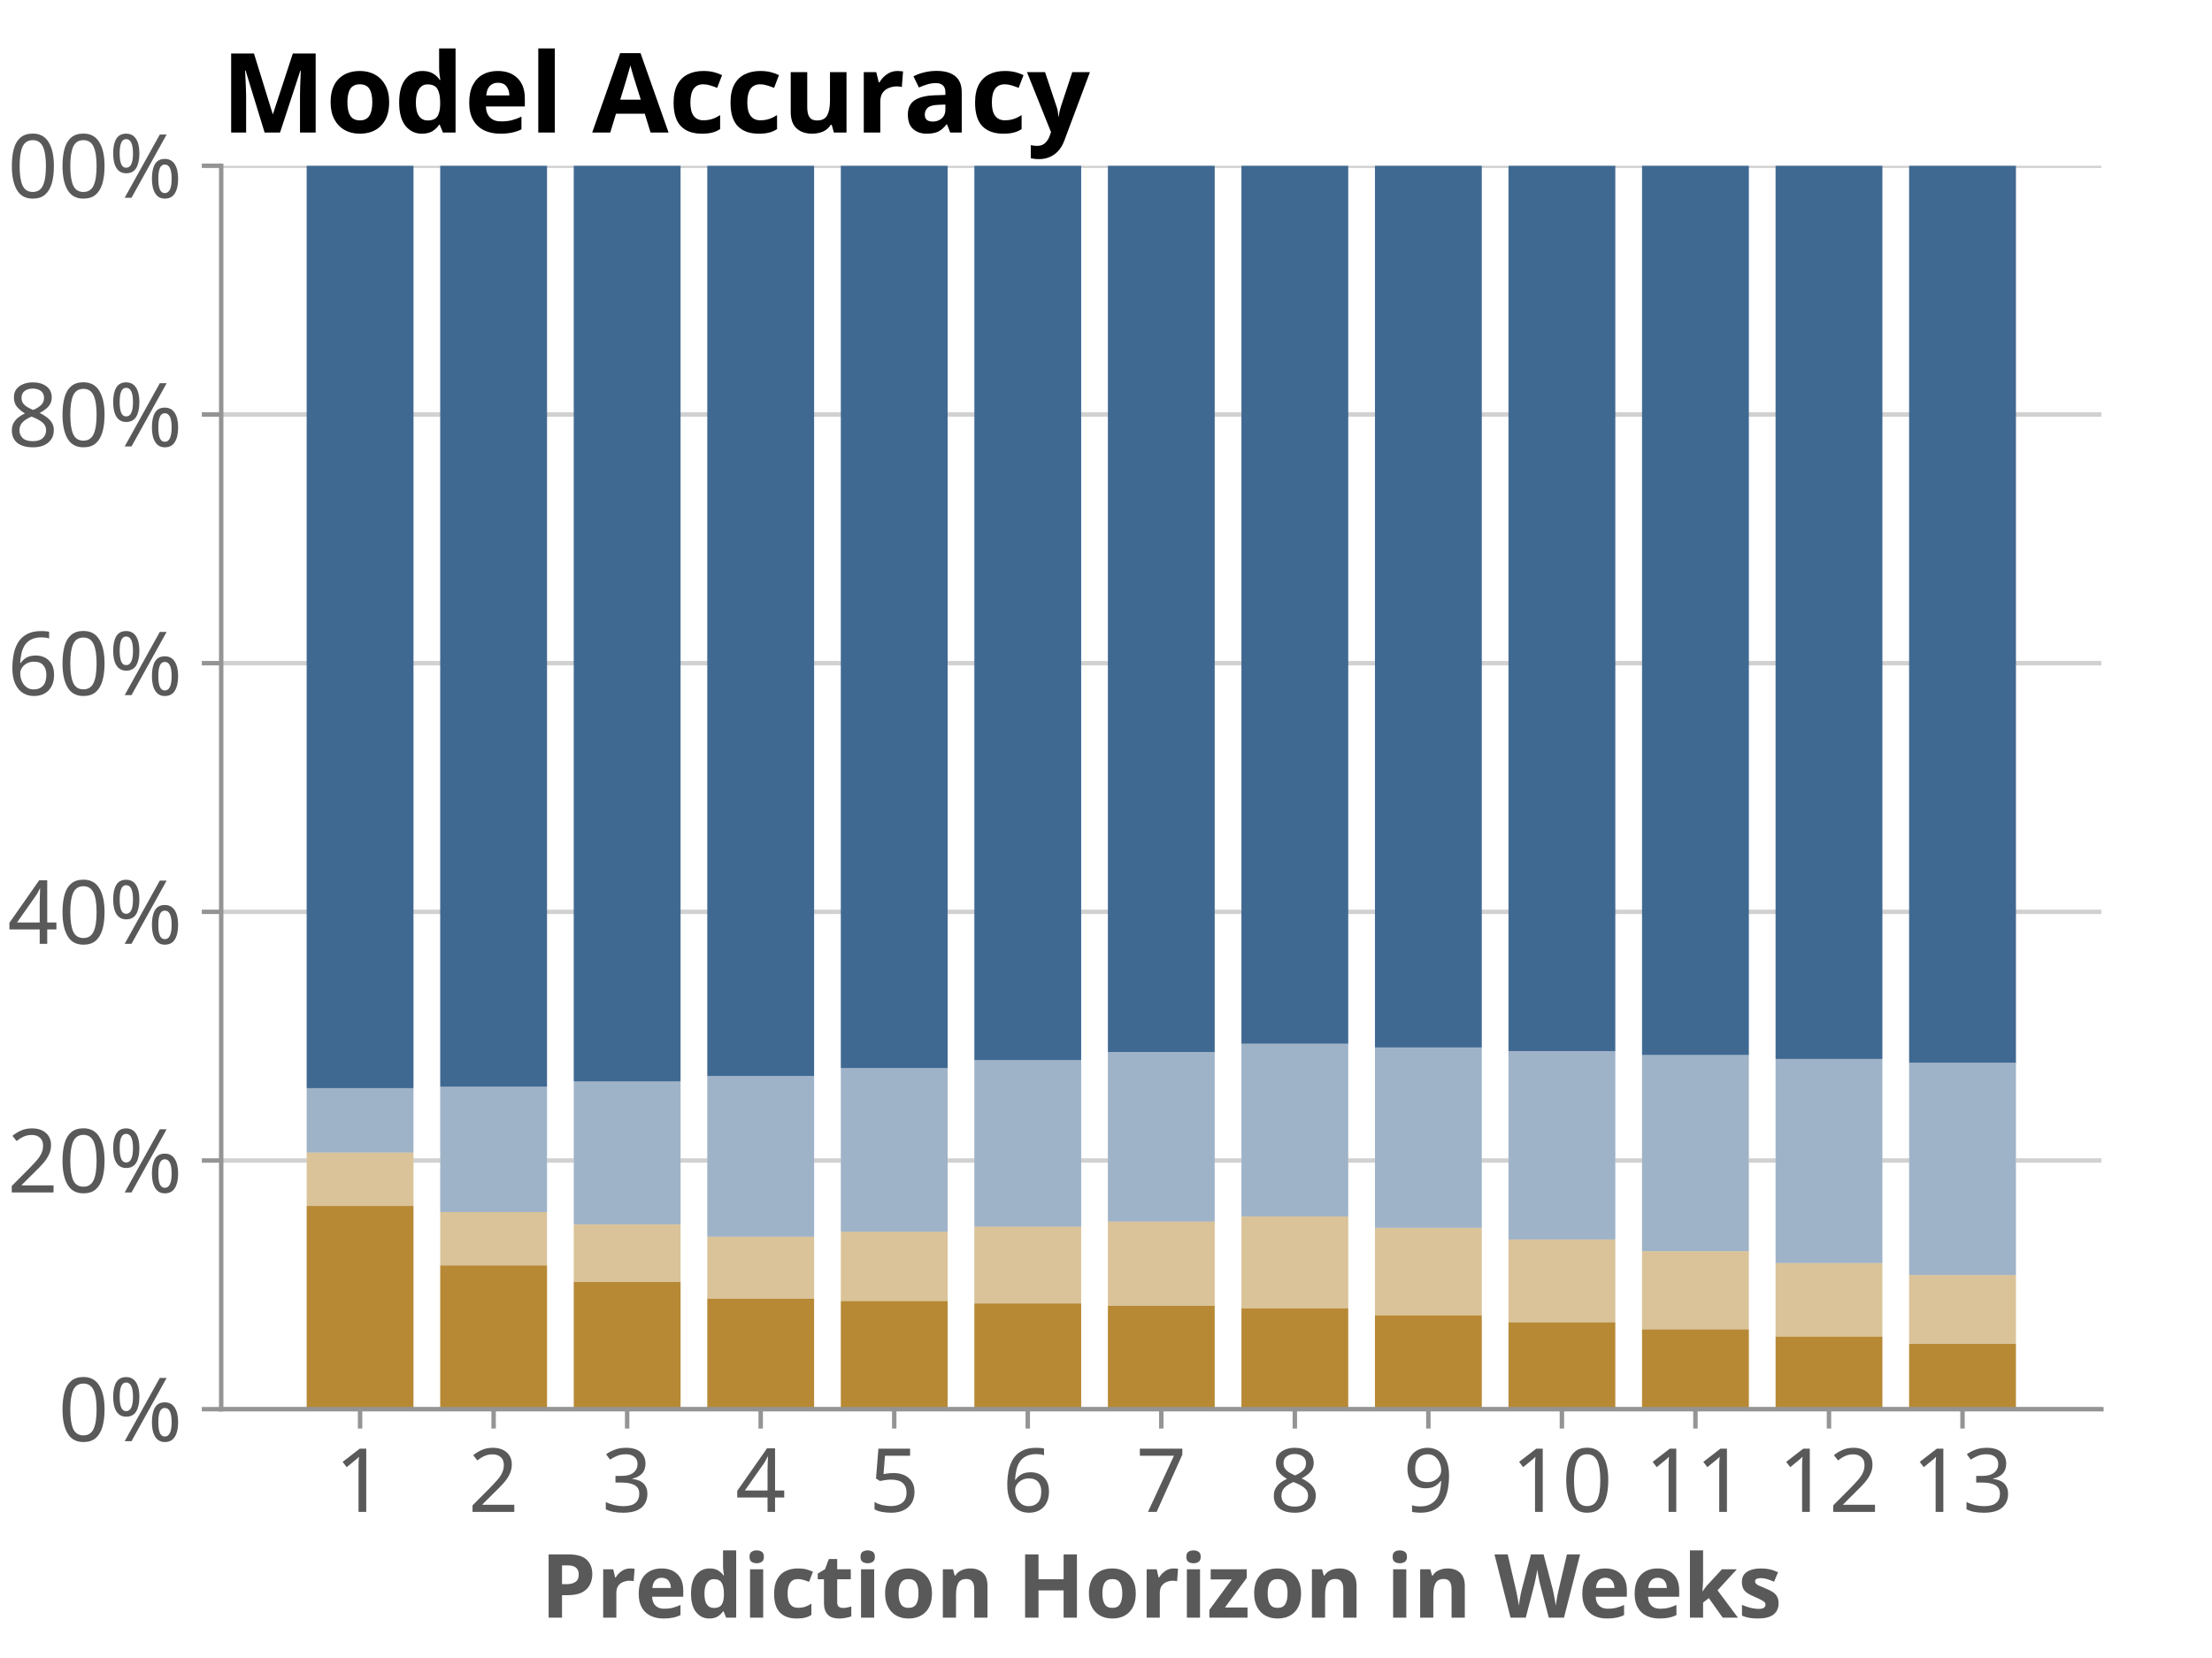
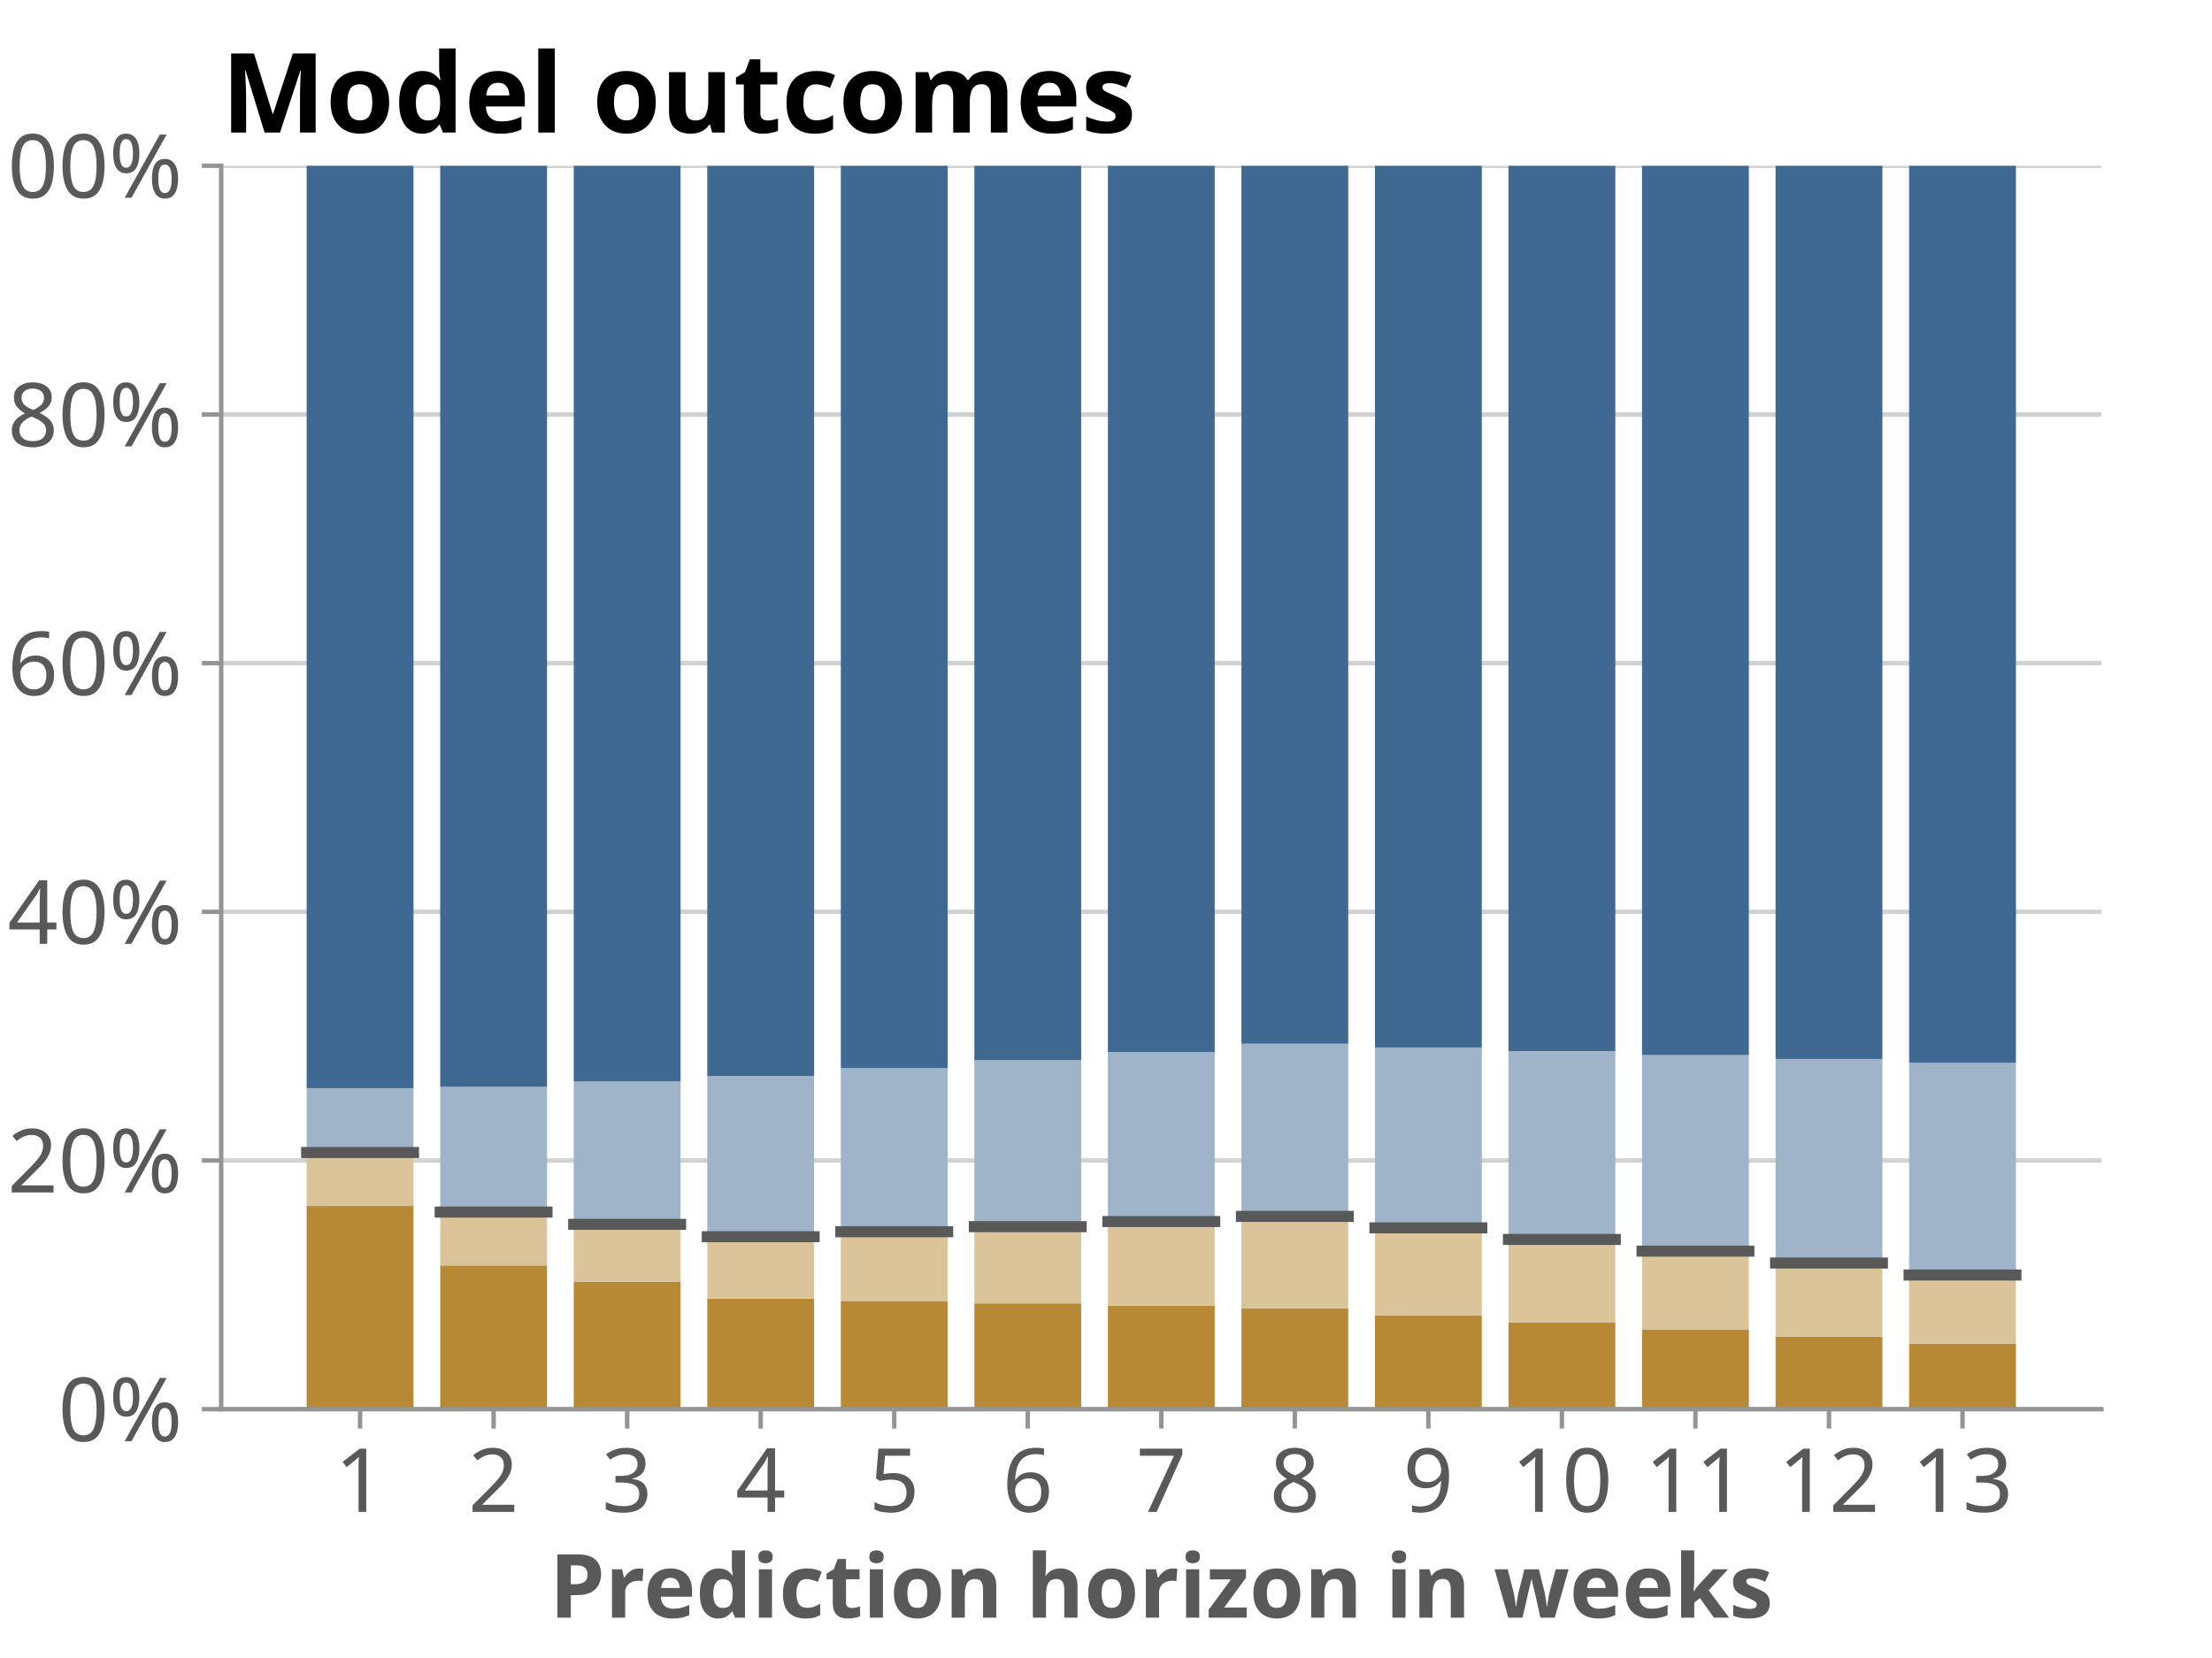
<svg xmlns="http://www.w3.org/2000/svg" xmlns:xlink="http://www.w3.org/1999/xlink" width="399.6px" height="299.52px" viewBox="0 0 399.6 299.52" version="1.1">
  <defs>
    <style type="text/css">*{stroke-linejoin: round; stroke-linecap: butt}</style>
  </defs>
  <g id="figure-forecast_truefalse_summary">
    <g id="patch_1">
      <path d="M 0 299.52  L 399.6 299.52  L 399.6 0  L 0 0  z " style="fill: #ffffff" />
    </g>
    <g id="axis-forecast_truefalse_summary">
      <g id="patch_2">
        <path d="M 39.96 254.592  L 379.62 254.592  L 379.62 29.952  L 39.96 29.952  z " style="fill: #ffffff" />
      </g>
      <g id="matplotlib.axis_1">
        <g id="xtick_1">
          <g id="line2d_1">
            <defs>
-               <path id="m7008d572c0" d="M 0 0  L 0 3.5  " style="stroke: #949494; stroke-width: 0.8" />
+               <path id="mb939b47fdb" d="M 0 0  L 0 3.5  " style="stroke: #949494; stroke-width: 0.8" />
            </defs>
            <g>
-               <use xlink:href="#m7008d572c0" x="65.049" y="254.592" style="fill: #949494; stroke: #949494; stroke-width: 0.8" />
+               <use xlink:href="#mb939b47fdb" x="65.049" y="254.592" style="fill: #949494; stroke: #949494; stroke-width: 0.8" />
            </g>
          </g>
          <g id="text_1">
            <text style="font-weight: 300; font-size: 16px; font-family: 'Source Sans 3', sans-serif; text-anchor: middle; fill: #595959" x="65.049" y="273.144" transform="rotate(-0 65.04852 273.1445)">1</text>
          </g>
        </g>
        <g id="xtick_2">
          <g id="line2d_2">
            <g>
-               <use xlink:href="#m7008d572c0" x="89.172" y="254.592" style="fill: #949494; stroke: #949494; stroke-width: 0.8" />
+               <use xlink:href="#mb939b47fdb" x="89.172" y="254.592" style="fill: #949494; stroke: #949494; stroke-width: 0.8" />
            </g>
          </g>
          <g id="text_2">
            <text style="font-weight: 300; font-size: 16px; font-family: 'Source Sans 3', sans-serif; text-anchor: middle; fill: #595959" x="89.172" y="273.144" transform="rotate(-0 89.1721 273.1445)">2</text>
          </g>
        </g>
        <g id="xtick_3">
          <g id="line2d_3">
            <g>
-               <use xlink:href="#m7008d572c0" x="113.296" y="254.592" style="fill: #949494; stroke: #949494; stroke-width: 0.8" />
+               <use xlink:href="#mb939b47fdb" x="113.296" y="254.592" style="fill: #949494; stroke: #949494; stroke-width: 0.8" />
            </g>
          </g>
          <g id="text_3">
            <text style="font-weight: 300; font-size: 16px; font-family: 'Source Sans 3', sans-serif; text-anchor: middle; fill: #595959" x="113.296" y="273.144" transform="rotate(-0 113.2957 273.1445)">3</text>
          </g>
        </g>
        <g id="xtick_4">
          <g id="line2d_4">
            <g>
-               <use xlink:href="#m7008d572c0" x="137.419" y="254.592" style="fill: #949494; stroke: #949494; stroke-width: 0.8" />
+               <use xlink:href="#mb939b47fdb" x="137.419" y="254.592" style="fill: #949494; stroke: #949494; stroke-width: 0.8" />
            </g>
          </g>
          <g id="text_4">
            <text style="font-weight: 300; font-size: 16px; font-family: 'Source Sans 3', sans-serif; text-anchor: middle; fill: #595959" x="137.419" y="273.144" transform="rotate(-0 137.4193 273.1445)">4</text>
          </g>
        </g>
        <g id="xtick_5">
          <g id="line2d_5">
            <g>
-               <use xlink:href="#m7008d572c0" x="161.543" y="254.592" style="fill: #949494; stroke: #949494; stroke-width: 0.8" />
+               <use xlink:href="#mb939b47fdb" x="161.543" y="254.592" style="fill: #949494; stroke: #949494; stroke-width: 0.8" />
            </g>
          </g>
          <g id="text_5">
            <text style="font-weight: 300; font-size: 16px; font-family: 'Source Sans 3', sans-serif; text-anchor: middle; fill: #595959" x="161.543" y="273.144" transform="rotate(-0 161.5428 273.1445)">5</text>
          </g>
        </g>
        <g id="xtick_6">
          <g id="line2d_6">
            <g>
-               <use xlink:href="#m7008d572c0" x="185.666" y="254.592" style="fill: #949494; stroke: #949494; stroke-width: 0.8" />
+               <use xlink:href="#mb939b47fdb" x="185.666" y="254.592" style="fill: #949494; stroke: #949494; stroke-width: 0.8" />
            </g>
          </g>
          <g id="text_6">
            <text style="font-weight: 300; font-size: 16px; font-family: 'Source Sans 3', sans-serif; text-anchor: middle; fill: #595959" x="185.666" y="273.144" transform="rotate(-0 185.6664 273.1445)">6</text>
          </g>
        </g>
        <g id="xtick_7">
          <g id="line2d_7">
            <g>
-               <use xlink:href="#m7008d572c0" x="209.79" y="254.592" style="fill: #949494; stroke: #949494; stroke-width: 0.8" />
+               <use xlink:href="#mb939b47fdb" x="209.79" y="254.592" style="fill: #949494; stroke: #949494; stroke-width: 0.8" />
            </g>
          </g>
          <g id="text_7">
            <text style="font-weight: 300; font-size: 16px; font-family: 'Source Sans 3', sans-serif; text-anchor: middle; fill: #595959" x="209.79" y="273.144" transform="rotate(-0 209.79 273.1445)">7</text>
          </g>
        </g>
        <g id="xtick_8">
          <g id="line2d_8">
            <g>
-               <use xlink:href="#m7008d572c0" x="233.914" y="254.592" style="fill: #949494; stroke: #949494; stroke-width: 0.8" />
+               <use xlink:href="#mb939b47fdb" x="233.914" y="254.592" style="fill: #949494; stroke: #949494; stroke-width: 0.8" />
            </g>
          </g>
          <g id="text_8">
            <text style="font-weight: 300; font-size: 16px; font-family: 'Source Sans 3', sans-serif; text-anchor: middle; fill: #595959" x="233.914" y="273.144" transform="rotate(-0 233.9136 273.1445)">8</text>
          </g>
        </g>
        <g id="xtick_9">
          <g id="line2d_9">
            <g>
-               <use xlink:href="#m7008d572c0" x="258.037" y="254.592" style="fill: #949494; stroke: #949494; stroke-width: 0.8" />
+               <use xlink:href="#mb939b47fdb" x="258.037" y="254.592" style="fill: #949494; stroke: #949494; stroke-width: 0.8" />
            </g>
          </g>
          <g id="text_9">
            <text style="font-weight: 300; font-size: 16px; font-family: 'Source Sans 3', sans-serif; text-anchor: middle; fill: #595959" x="258.037" y="273.144" transform="rotate(-0 258.0372 273.1445)">9</text>
          </g>
        </g>
        <g id="xtick_10">
          <g id="line2d_10">
            <g>
-               <use xlink:href="#m7008d572c0" x="282.161" y="254.592" style="fill: #949494; stroke: #949494; stroke-width: 0.8" />
+               <use xlink:href="#mb939b47fdb" x="282.161" y="254.592" style="fill: #949494; stroke: #949494; stroke-width: 0.8" />
            </g>
          </g>
          <g id="text_10">
            <text style="font-weight: 300; font-size: 16px; font-family: 'Source Sans 3', sans-serif; text-anchor: middle; fill: #595959" x="282.161" y="273.144" transform="rotate(-0 282.1607 273.1445)">10</text>
          </g>
        </g>
        <g id="xtick_11">
          <g id="line2d_11">
            <g>
-               <use xlink:href="#m7008d572c0" x="306.284" y="254.592" style="fill: #949494; stroke: #949494; stroke-width: 0.8" />
+               <use xlink:href="#mb939b47fdb" x="306.284" y="254.592" style="fill: #949494; stroke: #949494; stroke-width: 0.8" />
            </g>
          </g>
          <g id="text_11">
            <text style="font-weight: 300; font-size: 16px; font-family: 'Source Sans 3', sans-serif; text-anchor: middle; fill: #595959" x="306.284" y="273.144" transform="rotate(-0 306.2843 273.1445)">11</text>
          </g>
        </g>
        <g id="xtick_12">
          <g id="line2d_12">
            <g>
-               <use xlink:href="#m7008d572c0" x="330.408" y="254.592" style="fill: #949494; stroke: #949494; stroke-width: 0.8" />
+               <use xlink:href="#mb939b47fdb" x="330.408" y="254.592" style="fill: #949494; stroke: #949494; stroke-width: 0.8" />
            </g>
          </g>
          <g id="text_12">
            <text style="font-weight: 300; font-size: 16px; font-family: 'Source Sans 3', sans-serif; text-anchor: middle; fill: #595959" x="330.408" y="273.144" transform="rotate(-0 330.4079 273.1445)">12</text>
          </g>
        </g>
        <g id="xtick_13">
          <g id="line2d_13">
            <g>
-               <use xlink:href="#m7008d572c0" x="354.531" y="254.592" style="fill: #949494; stroke: #949494; stroke-width: 0.8" />
+               <use xlink:href="#mb939b47fdb" x="354.531" y="254.592" style="fill: #949494; stroke: #949494; stroke-width: 0.8" />
            </g>
          </g>
          <g id="text_13">
            <text style="font-weight: 300; font-size: 16px; font-family: 'Source Sans 3', sans-serif; text-anchor: middle; fill: #595959" x="354.531" y="273.144" transform="rotate(-0 354.5315 273.1445)">13</text>
          </g>
        </g>
        <g id="text_14">
-           <text style="font-weight: 600; font-size: 16px; font-family: 'Source Sans 3', sans-serif; text-anchor: middle; fill: #595959" x="209.79" y="292.25" transform="rotate(-0 209.79 292.2495)">Prediction Horizon in Weeks</text>
+           <text style="font-weight: 600; font-size: 16px; font-family: 'Source Sans 3', sans-serif; text-anchor: middle; fill: #595959" x="209.79" y="292.25" transform="rotate(-0 209.79 292.2495)">Prediction horizon in weeks</text>
        </g>
      </g>
      <g id="matplotlib.axis_2">
        <g id="ytick_1">
          <g id="line2d_14">
-             <path d="M 39.96 254.592  L 379.62 254.592  " clip-path="url(#p5e98ad3cce)" style="fill: none; stroke: #d1d1d1; stroke-width: 0.8; stroke-linecap: square" />
+             <path d="M 39.96 254.592  L 379.62 254.592  " clip-path="url(#pd28df5f4cb)" style="fill: none; stroke: #d1d1d1; stroke-width: 0.8; stroke-linecap: square" />
          </g>
          <g id="line2d_15">
            <defs>
-               <path id="m6748bf1bf5" d="M 0 0  L -3.5 0  " style="stroke: #949494; stroke-width: 0.8" />
+               <path id="mc485bc2634" d="M 0 0  L -3.5 0  " style="stroke: #949494; stroke-width: 0.8" />
            </defs>
            <g>
-               <use xlink:href="#m6748bf1bf5" x="39.96" y="254.592" style="fill: #949494; stroke: #949494; stroke-width: 0.8" />
+               <use xlink:href="#mc485bc2634" x="39.96" y="254.592" style="fill: #949494; stroke: #949494; stroke-width: 0.8" />
            </g>
          </g>
          <g id="text_15">
            <text style="font-weight: 300; font-size: 16px; font-family: 'Source Sans 3', sans-serif; text-anchor: end; fill: #595959" x="32.96" y="260.368" transform="rotate(-0 32.96 260.3682)">0%</text>
          </g>
        </g>
        <g id="ytick_2">
          <g id="line2d_16">
-             <path d="M 39.96 209.664  L 379.62 209.664  " clip-path="url(#p5e98ad3cce)" style="fill: none; stroke: #d1d1d1; stroke-width: 0.8; stroke-linecap: square" />
+             <path d="M 39.96 209.664  L 379.62 209.664  " clip-path="url(#pd28df5f4cb)" style="fill: none; stroke: #d1d1d1; stroke-width: 0.8; stroke-linecap: square" />
          </g>
          <g id="line2d_17">
            <g>
-               <use xlink:href="#m6748bf1bf5" x="39.96" y="209.664" style="fill: #949494; stroke: #949494; stroke-width: 0.8" />
+               <use xlink:href="#mc485bc2634" x="39.96" y="209.664" style="fill: #949494; stroke: #949494; stroke-width: 0.8" />
            </g>
          </g>
          <g id="text_16">
            <text style="font-weight: 300; font-size: 16px; font-family: 'Source Sans 3', sans-serif; text-anchor: end; fill: #595959" x="32.96" y="215.44" transform="rotate(-0 32.96 215.4402)">20%</text>
          </g>
        </g>
        <g id="ytick_3">
          <g id="line2d_18">
-             <path d="M 39.96 164.736  L 379.62 164.736  " clip-path="url(#p5e98ad3cce)" style="fill: none; stroke: #d1d1d1; stroke-width: 0.8; stroke-linecap: square" />
+             <path d="M 39.96 164.736  L 379.62 164.736  " clip-path="url(#pd28df5f4cb)" style="fill: none; stroke: #d1d1d1; stroke-width: 0.8; stroke-linecap: square" />
          </g>
          <g id="line2d_19">
            <g>
-               <use xlink:href="#m6748bf1bf5" x="39.96" y="164.736" style="fill: #949494; stroke: #949494; stroke-width: 0.8" />
+               <use xlink:href="#mc485bc2634" x="39.96" y="164.736" style="fill: #949494; stroke: #949494; stroke-width: 0.8" />
            </g>
          </g>
          <g id="text_17">
            <text style="font-weight: 300; font-size: 16px; font-family: 'Source Sans 3', sans-serif; text-anchor: end; fill: #595959" x="32.96" y="170.512" transform="rotate(-0 32.96 170.5122)">40%</text>
          </g>
        </g>
        <g id="ytick_4">
          <g id="line2d_20">
-             <path d="M 39.96 119.808  L 379.62 119.808  " clip-path="url(#p5e98ad3cce)" style="fill: none; stroke: #d1d1d1; stroke-width: 0.8; stroke-linecap: square" />
+             <path d="M 39.96 119.808  L 379.62 119.808  " clip-path="url(#pd28df5f4cb)" style="fill: none; stroke: #d1d1d1; stroke-width: 0.8; stroke-linecap: square" />
          </g>
          <g id="line2d_21">
            <g>
-               <use xlink:href="#m6748bf1bf5" x="39.96" y="119.808" style="fill: #949494; stroke: #949494; stroke-width: 0.8" />
+               <use xlink:href="#mc485bc2634" x="39.96" y="119.808" style="fill: #949494; stroke: #949494; stroke-width: 0.8" />
            </g>
          </g>
          <g id="text_18">
            <text style="font-weight: 300; font-size: 16px; font-family: 'Source Sans 3', sans-serif; text-anchor: end; fill: #595959" x="32.96" y="125.584" transform="rotate(-0 32.96 125.5842)">60%</text>
          </g>
        </g>
        <g id="ytick_5">
          <g id="line2d_22">
-             <path d="M 39.96 74.88  L 379.62 74.88  " clip-path="url(#p5e98ad3cce)" style="fill: none; stroke: #d1d1d1; stroke-width: 0.8; stroke-linecap: square" />
+             <path d="M 39.96 74.88  L 379.62 74.88  " clip-path="url(#pd28df5f4cb)" style="fill: none; stroke: #d1d1d1; stroke-width: 0.8; stroke-linecap: square" />
          </g>
          <g id="line2d_23">
            <g>
-               <use xlink:href="#m6748bf1bf5" x="39.96" y="74.88" style="fill: #949494; stroke: #949494; stroke-width: 0.8" />
+               <use xlink:href="#mc485bc2634" x="39.96" y="74.88" style="fill: #949494; stroke: #949494; stroke-width: 0.8" />
            </g>
          </g>
          <g id="text_19">
            <text style="font-weight: 300; font-size: 16px; font-family: 'Source Sans 3', sans-serif; text-anchor: end; fill: #595959" x="32.96" y="80.656" transform="rotate(-0 32.96 80.65625)">80%</text>
          </g>
        </g>
        <g id="ytick_6">
          <g id="line2d_24">
-             <path d="M 39.96 29.952  L 379.62 29.952  " clip-path="url(#p5e98ad3cce)" style="fill: none; stroke: #d1d1d1; stroke-width: 0.8; stroke-linecap: square" />
+             <path d="M 39.96 29.952  L 379.62 29.952  " clip-path="url(#pd28df5f4cb)" style="fill: none; stroke: #d1d1d1; stroke-width: 0.8; stroke-linecap: square" />
          </g>
          <g id="line2d_25">
            <g>
-               <use xlink:href="#m6748bf1bf5" x="39.96" y="29.952" style="fill: #949494; stroke: #949494; stroke-width: 0.8" />
+               <use xlink:href="#mc485bc2634" x="39.96" y="29.952" style="fill: #949494; stroke: #949494; stroke-width: 0.8" />
            </g>
          </g>
          <g id="text_20">
            <text style="font-weight: 300; font-size: 16px; font-family: 'Source Sans 3', sans-serif; text-anchor: end; fill: #595959" x="32.96" y="35.728" transform="rotate(-0 32.96 35.72825)">100%</text>
          </g>
        </g>
      </g>
      <g id="FillBetweenPolyCollection_1">
-         <path d="M 55.399 196.594  L 55.399 217.869  L 74.698 217.869  L 74.698 196.594  L 74.698 196.594  L 55.399 196.594  z " clip-path="url(#p5e98ad3cce)" style="fill: #ffffff" />
+         <path d="M 55.399 254.592  L 55.399 217.869  L 74.698 217.869  L 74.698 254.592  L 74.698 254.592  L 55.399 254.592  z " clip-path="url(#pd28df5f4cb)" style="fill: #b78935" />
      </g>
      <g id="FillBetweenPolyCollection_2">
-         <path d="M 55.399 254.592  L 55.399 217.869  L 74.698 217.869  L 74.698 254.592  L 74.698 254.592  L 55.399 254.592  z " clip-path="url(#p5e98ad3cce)" style="fill: #b78935" />
+         <path d="M 55.399 217.869  L 55.399 208.215  L 74.698 208.215  L 74.698 217.869  L 74.698 217.869  L 55.399 217.869  z " clip-path="url(#pd28df5f4cb)" style="fill: #dbc49a" />
      </g>
      <g id="FillBetweenPolyCollection_3">
-         <path d="M 55.399 217.869  L 55.399 208.215  L 74.698 208.215  L 74.698 217.869  L 74.698 217.869  L 55.399 217.869  z " clip-path="url(#p5e98ad3cce)" style="fill: #b78935; fill-opacity: 0.5" />
+         <path d="M 55.399 208.215  L 55.399 196.594  L 74.698 196.594  L 74.698 208.215  L 74.698 208.215  L 55.399 208.215  z " clip-path="url(#pd28df5f4cb)" style="fill: #9fb4c8" />
      </g>
      <g id="FillBetweenPolyCollection_4">
-         <path d="M 55.399 208.215  L 55.399 196.594  L 74.698 196.594  L 74.698 208.215  L 74.698 208.215  L 55.399 208.215  z " clip-path="url(#p5e98ad3cce)" style="fill: #406992; fill-opacity: 0.5" />
+         <path d="M 55.399 196.594  L 55.399 29.952  L 74.698 29.952  L 74.698 196.594  L 74.698 196.594  L 55.399 196.594  z " clip-path="url(#pd28df5f4cb)" style="fill: #406992" />
      </g>
      <g id="FillBetweenPolyCollection_5">
-         <path d="M 55.399 196.594  L 55.399 29.952  L 74.698 29.952  L 74.698 196.594  L 74.698 196.594  L 55.399 196.594  z " clip-path="url(#p5e98ad3cce)" style="fill: #406992" />
+         <path d="M 79.523 254.592  L 79.523 228.618  L 98.822 228.618  L 98.822 254.592  L 98.822 254.592  L 79.523 254.592  z " clip-path="url(#pd28df5f4cb)" style="fill: #b78935" />
      </g>
      <g id="FillBetweenPolyCollection_6">
-         <path d="M 79.523 196.335  L 79.523 228.618  L 98.822 228.618  L 98.822 196.335  L 98.822 196.335  L 79.523 196.335  z " clip-path="url(#p5e98ad3cce)" style="fill: #ffffff" />
+         <path d="M 79.523 228.618  L 79.523 218.977  L 98.822 218.977  L 98.822 228.618  L 98.822 228.618  L 79.523 228.618  z " clip-path="url(#pd28df5f4cb)" style="fill: #dbc49a" />
      </g>
      <g id="FillBetweenPolyCollection_7">
-         <path d="M 79.523 254.592  L 79.523 228.618  L 98.822 228.618  L 98.822 254.592  L 98.822 254.592  L 79.523 254.592  z " clip-path="url(#p5e98ad3cce)" style="fill: #b78935" />
+         <path d="M 79.523 218.977  L 79.523 196.335  L 98.822 196.335  L 98.822 218.977  L 98.822 218.977  L 79.523 218.977  z " clip-path="url(#pd28df5f4cb)" style="fill: #9fb4c8" />
      </g>
      <g id="FillBetweenPolyCollection_8">
-         <path d="M 79.523 228.618  L 79.523 218.977  L 98.822 218.977  L 98.822 228.618  L 98.822 228.618  L 79.523 228.618  z " clip-path="url(#p5e98ad3cce)" style="fill: #b78935; fill-opacity: 0.5" />
+         <path d="M 79.523 196.335  L 79.523 29.952  L 98.822 29.952  L 98.822 196.335  L 98.822 196.335  L 79.523 196.335  z " clip-path="url(#pd28df5f4cb)" style="fill: #406992" />
      </g>
      <g id="FillBetweenPolyCollection_9">
-         <path d="M 79.523 218.977  L 79.523 196.335  L 98.822 196.335  L 98.822 218.977  L 98.822 218.977  L 79.523 218.977  z " clip-path="url(#p5e98ad3cce)" style="fill: #406992; fill-opacity: 0.5" />
+         <path d="M 103.646 254.592  L 103.646 231.596  L 122.945 231.596  L 122.945 254.592  L 122.945 254.592  L 103.646 254.592  z " clip-path="url(#pd28df5f4cb)" style="fill: #b78935" />
      </g>
      <g id="FillBetweenPolyCollection_10">
-         <path d="M 79.523 196.335  L 79.523 29.952  L 98.822 29.952  L 98.822 196.335  L 98.822 196.335  L 79.523 196.335  z " clip-path="url(#p5e98ad3cce)" style="fill: #406992" />
+         <path d="M 103.646 231.596  L 103.646 221.191  L 122.945 221.191  L 122.945 231.596  L 122.945 231.596  L 103.646 231.596  z " clip-path="url(#pd28df5f4cb)" style="fill: #dbc49a" />
      </g>
      <g id="FillBetweenPolyCollection_11">
-         <path d="M 103.646 195.384  L 103.646 231.596  L 122.945 231.596  L 122.945 195.384  L 122.945 195.384  L 103.646 195.384  z " clip-path="url(#p5e98ad3cce)" style="fill: #ffffff" />
+         <path d="M 103.646 221.191  L 103.646 195.384  L 122.945 195.384  L 122.945 221.191  L 122.945 221.191  L 103.646 221.191  z " clip-path="url(#pd28df5f4cb)" style="fill: #9fb4c8" />
      </g>
      <g id="FillBetweenPolyCollection_12">
-         <path d="M 103.646 254.592  L 103.646 231.596  L 122.945 231.596  L 122.945 254.592  L 122.945 254.592  L 103.646 254.592  z " clip-path="url(#p5e98ad3cce)" style="fill: #b78935" />
+         <path d="M 103.646 195.384  L 103.646 29.952  L 122.945 29.952  L 122.945 195.384  L 122.945 195.384  L 103.646 195.384  z " clip-path="url(#pd28df5f4cb)" style="fill: #406992" />
      </g>
      <g id="FillBetweenPolyCollection_13">
-         <path d="M 103.646 231.596  L 103.646 221.191  L 122.945 221.191  L 122.945 231.596  L 122.945 231.596  L 103.646 231.596  z " clip-path="url(#p5e98ad3cce)" style="fill: #b78935; fill-opacity: 0.5" />
+         <path d="M 127.77 254.592  L 127.77 234.608  L 147.069 234.608  L 147.069 254.592  L 147.069 254.592  L 127.77 254.592  z " clip-path="url(#pd28df5f4cb)" style="fill: #b78935" />
      </g>
      <g id="FillBetweenPolyCollection_14">
-         <path d="M 103.646 221.191  L 103.646 195.384  L 122.945 195.384  L 122.945 221.191  L 122.945 221.191  L 103.646 221.191  z " clip-path="url(#p5e98ad3cce)" style="fill: #406992; fill-opacity: 0.5" />
+         <path d="M 127.77 234.608  L 127.77 223.43  L 147.069 223.43  L 147.069 234.608  L 147.069 234.608  L 127.77 234.608  z " clip-path="url(#pd28df5f4cb)" style="fill: #dbc49a" />
      </g>
      <g id="FillBetweenPolyCollection_15">
-         <path d="M 103.646 195.384  L 103.646 29.952  L 122.945 29.952  L 122.945 195.384  L 122.945 195.384  L 103.646 195.384  z " clip-path="url(#p5e98ad3cce)" style="fill: #406992" />
+         <path d="M 127.77 223.43  L 127.77 194.422  L 147.069 194.422  L 147.069 223.43  L 147.069 223.43  L 127.77 223.43  z " clip-path="url(#pd28df5f4cb)" style="fill: #9fb4c8" />
      </g>
      <g id="FillBetweenPolyCollection_16">
-         <path d="M 127.77 194.422  L 127.77 234.608  L 147.069 234.608  L 147.069 194.422  L 147.069 194.422  L 127.77 194.422  z " clip-path="url(#p5e98ad3cce)" style="fill: #ffffff" />
+         <path d="M 127.77 194.422  L 127.77 29.952  L 147.069 29.952  L 147.069 194.422  L 147.069 194.422  L 127.77 194.422  z " clip-path="url(#pd28df5f4cb)" style="fill: #406992" />
      </g>
      <g id="FillBetweenPolyCollection_17">
-         <path d="M 127.77 254.592  L 127.77 234.608  L 147.069 234.608  L 147.069 254.592  L 147.069 254.592  L 127.77 254.592  z " clip-path="url(#p5e98ad3cce)" style="fill: #b78935" />
+         <path d="M 151.893 254.592  L 151.893 235.039  L 171.192 235.039  L 171.192 254.592  L 171.192 254.592  L 151.893 254.592  z " clip-path="url(#pd28df5f4cb)" style="fill: #b78935" />
      </g>
      <g id="FillBetweenPolyCollection_18">
-         <path d="M 127.77 234.608  L 127.77 223.43  L 147.069 223.43  L 147.069 234.608  L 147.069 234.608  L 127.77 234.608  z " clip-path="url(#p5e98ad3cce)" style="fill: #b78935; fill-opacity: 0.5" />
+         <path d="M 151.893 235.039  L 151.893 222.528  L 171.192 222.528  L 171.192 235.039  L 171.192 235.039  L 151.893 235.039  z " clip-path="url(#pd28df5f4cb)" style="fill: #dbc49a" />
      </g>
      <g id="FillBetweenPolyCollection_19">
-         <path d="M 127.77 223.43  L 127.77 194.422  L 147.069 194.422  L 147.069 223.43  L 147.069 223.43  L 127.77 223.43  z " clip-path="url(#p5e98ad3cce)" style="fill: #406992; fill-opacity: 0.5" />
+         <path d="M 151.893 222.528  L 151.893 192.984  L 171.192 192.984  L 171.192 222.528  L 171.192 222.528  L 151.893 222.528  z " clip-path="url(#pd28df5f4cb)" style="fill: #9fb4c8" />
      </g>
      <g id="FillBetweenPolyCollection_20">
-         <path d="M 127.77 194.422  L 127.77 29.952  L 147.069 29.952  L 147.069 194.422  L 147.069 194.422  L 127.77 194.422  z " clip-path="url(#p5e98ad3cce)" style="fill: #406992" />
+         <path d="M 151.893 192.984  L 151.893 29.952  L 171.192 29.952  L 171.192 192.984  L 171.192 192.984  L 151.893 192.984  z " clip-path="url(#pd28df5f4cb)" style="fill: #406992" />
      </g>
      <g id="FillBetweenPolyCollection_21">
-         <path d="M 151.893 192.984  L 151.893 235.039  L 171.192 235.039  L 171.192 192.984  L 171.192 192.984  L 151.893 192.984  z " clip-path="url(#p5e98ad3cce)" style="fill: #ffffff" />
+         <path d="M 176.017 254.592  L 176.017 235.475  L 195.316 235.475  L 195.316 254.592  L 195.316 254.592  L 176.017 254.592  z " clip-path="url(#pd28df5f4cb)" style="fill: #b78935" />
      </g>
      <g id="FillBetweenPolyCollection_22">
-         <path d="M 151.893 254.592  L 151.893 235.039  L 171.192 235.039  L 171.192 254.592  L 171.192 254.592  L 151.893 254.592  z " clip-path="url(#p5e98ad3cce)" style="fill: #b78935" />
+         <path d="M 176.017 235.475  L 176.017 221.615  L 195.316 221.615  L 195.316 235.475  L 195.316 235.475  L 176.017 235.475  z " clip-path="url(#pd28df5f4cb)" style="fill: #dbc49a" />
      </g>
      <g id="FillBetweenPolyCollection_23">
-         <path d="M 151.893 235.039  L 151.893 222.528  L 171.192 222.528  L 171.192 235.039  L 171.192 235.039  L 151.893 235.039  z " clip-path="url(#p5e98ad3cce)" style="fill: #b78935; fill-opacity: 0.5" />
+         <path d="M 176.017 221.615  L 176.017 191.529  L 195.316 191.529  L 195.316 221.615  L 195.316 221.615  L 176.017 221.615  z " clip-path="url(#pd28df5f4cb)" style="fill: #9fb4c8" />
      </g>
      <g id="FillBetweenPolyCollection_24">
-         <path d="M 151.893 222.528  L 151.893 192.984  L 171.192 192.984  L 171.192 222.528  L 171.192 222.528  L 151.893 222.528  z " clip-path="url(#p5e98ad3cce)" style="fill: #406992; fill-opacity: 0.5" />
+         <path d="M 176.017 191.529  L 176.017 29.952  L 195.316 29.952  L 195.316 191.529  L 195.316 191.529  L 176.017 191.529  z " clip-path="url(#pd28df5f4cb)" style="fill: #406992" />
      </g>
      <g id="FillBetweenPolyCollection_25">
-         <path d="M 151.893 192.984  L 151.893 29.952  L 171.192 29.952  L 171.192 192.984  L 171.192 192.984  L 151.893 192.984  z " clip-path="url(#p5e98ad3cce)" style="fill: #406992" />
+         <path d="M 200.141 254.592  L 200.141 235.917  L 219.439 235.917  L 219.439 254.592  L 219.439 254.592  L 200.141 254.592  z " clip-path="url(#pd28df5f4cb)" style="fill: #b78935" />
      </g>
      <g id="FillBetweenPolyCollection_26">
-         <path d="M 176.017 191.529  L 176.017 235.475  L 195.316 235.475  L 195.316 191.529  L 195.316 191.529  L 176.017 191.529  z " clip-path="url(#p5e98ad3cce)" style="fill: #ffffff" />
+         <path d="M 200.141 235.917  L 200.141 220.692  L 219.439 220.692  L 219.439 235.917  L 219.439 235.917  L 200.141 235.917  z " clip-path="url(#pd28df5f4cb)" style="fill: #dbc49a" />
      </g>
      <g id="FillBetweenPolyCollection_27">
-         <path d="M 176.017 254.592  L 176.017 235.475  L 195.316 235.475  L 195.316 254.592  L 195.316 254.592  L 176.017 254.592  z " clip-path="url(#p5e98ad3cce)" style="fill: #b78935" />
+         <path d="M 200.141 220.692  L 200.141 190.058  L 219.439 190.058  L 219.439 220.692  L 219.439 220.692  L 200.141 220.692  z " clip-path="url(#pd28df5f4cb)" style="fill: #9fb4c8" />
      </g>
      <g id="FillBetweenPolyCollection_28">
-         <path d="M 176.017 235.475  L 176.017 221.615  L 195.316 221.615  L 195.316 235.475  L 195.316 235.475  L 176.017 235.475  z " clip-path="url(#p5e98ad3cce)" style="fill: #b78935; fill-opacity: 0.5" />
+         <path d="M 200.141 190.058  L 200.141 29.952  L 219.439 29.952  L 219.439 190.058  L 219.439 190.058  L 200.141 190.058  z " clip-path="url(#pd28df5f4cb)" style="fill: #406992" />
      </g>
      <g id="FillBetweenPolyCollection_29">
-         <path d="M 176.017 221.615  L 176.017 191.529  L 195.316 191.529  L 195.316 221.615  L 195.316 221.615  L 176.017 221.615  z " clip-path="url(#p5e98ad3cce)" style="fill: #406992; fill-opacity: 0.5" />
+         <path d="M 224.264 254.592  L 224.264 236.363  L 243.563 236.363  L 243.563 254.592  L 243.563 254.592  L 224.264 254.592  z " clip-path="url(#pd28df5f4cb)" style="fill: #b78935" />
      </g>
      <g id="FillBetweenPolyCollection_30">
-         <path d="M 176.017 191.529  L 176.017 29.952  L 195.316 29.952  L 195.316 191.529  L 195.316 191.529  L 176.017 191.529  z " clip-path="url(#p5e98ad3cce)" style="fill: #406992" />
+         <path d="M 224.264 236.363  L 224.264 219.758  L 243.563 219.758  L 243.563 236.363  L 243.563 236.363  L 224.264 236.363  z " clip-path="url(#pd28df5f4cb)" style="fill: #dbc49a" />
      </g>
      <g id="FillBetweenPolyCollection_31">
-         <path d="M 200.141 190.058  L 200.141 235.917  L 219.439 235.917  L 219.439 190.058  L 219.439 190.058  L 200.141 190.058  z " clip-path="url(#p5e98ad3cce)" style="fill: #ffffff" />
+         <path d="M 224.264 219.758  L 224.264 188.57  L 243.563 188.57  L 243.563 219.758  L 243.563 219.758  L 224.264 219.758  z " clip-path="url(#pd28df5f4cb)" style="fill: #9fb4c8" />
      </g>
      <g id="FillBetweenPolyCollection_32">
-         <path d="M 200.141 254.592  L 200.141 235.917  L 219.439 235.917  L 219.439 254.592  L 219.439 254.592  L 200.141 254.592  z " clip-path="url(#p5e98ad3cce)" style="fill: #b78935" />
+         <path d="M 224.264 188.57  L 224.264 29.952  L 243.563 29.952  L 243.563 188.57  L 243.563 188.57  L 224.264 188.57  z " clip-path="url(#pd28df5f4cb)" style="fill: #406992" />
      </g>
      <g id="FillBetweenPolyCollection_33">
-         <path d="M 200.141 235.917  L 200.141 220.692  L 219.439 220.692  L 219.439 235.917  L 219.439 235.917  L 200.141 235.917  z " clip-path="url(#p5e98ad3cce)" style="fill: #b78935; fill-opacity: 0.5" />
+         <path d="M 248.388 254.592  L 248.388 237.616  L 267.687 237.616  L 267.687 254.592  L 267.687 254.592  L 248.388 254.592  z " clip-path="url(#pd28df5f4cb)" style="fill: #b78935" />
      </g>
      <g id="FillBetweenPolyCollection_34">
-         <path d="M 200.141 220.692  L 200.141 190.058  L 219.439 190.058  L 219.439 220.692  L 219.439 220.692  L 200.141 220.692  z " clip-path="url(#p5e98ad3cce)" style="fill: #406992; fill-opacity: 0.5" />
+         <path d="M 248.388 237.616  L 248.388 221.827  L 267.687 221.827  L 267.687 237.616  L 267.687 237.616  L 248.388 237.616  z " clip-path="url(#pd28df5f4cb)" style="fill: #dbc49a" />
      </g>
      <g id="FillBetweenPolyCollection_35">
-         <path d="M 200.141 190.058  L 200.141 29.952  L 219.439 29.952  L 219.439 190.058  L 219.439 190.058  L 200.141 190.058  z " clip-path="url(#p5e98ad3cce)" style="fill: #406992" />
+         <path d="M 248.388 221.827  L 248.388 189.245  L 267.687 189.245  L 267.687 221.827  L 267.687 221.827  L 248.388 221.827  z " clip-path="url(#pd28df5f4cb)" style="fill: #9fb4c8" />
      </g>
      <g id="FillBetweenPolyCollection_36">
-         <path d="M 224.264 188.57  L 224.264 236.363  L 243.563 236.363  L 243.563 188.57  L 243.563 188.57  L 224.264 188.57  z " clip-path="url(#p5e98ad3cce)" style="fill: #ffffff" />
+         <path d="M 248.388 189.245  L 248.388 29.952  L 267.687 29.952  L 267.687 189.245  L 267.687 189.245  L 248.388 189.245  z " clip-path="url(#pd28df5f4cb)" style="fill: #406992" />
      </g>
      <g id="FillBetweenPolyCollection_37">
-         <path d="M 224.264 254.592  L 224.264 236.363  L 243.563 236.363  L 243.563 254.592  L 243.563 254.592  L 224.264 254.592  z " clip-path="url(#p5e98ad3cce)" style="fill: #b78935" />
+         <path d="M 272.511 254.592  L 272.511 238.884  L 291.81 238.884  L 291.81 254.592  L 291.81 254.592  L 272.511 254.592  z " clip-path="url(#pd28df5f4cb)" style="fill: #b78935" />
      </g>
      <g id="FillBetweenPolyCollection_38">
-         <path d="M 224.264 236.363  L 224.264 219.758  L 243.563 219.758  L 243.563 236.363  L 243.563 236.363  L 224.264 236.363  z " clip-path="url(#p5e98ad3cce)" style="fill: #b78935; fill-opacity: 0.5" />
+         <path d="M 272.511 238.884  L 272.511 223.921  L 291.81 223.921  L 291.81 238.884  L 291.81 238.884  L 272.511 238.884  z " clip-path="url(#pd28df5f4cb)" style="fill: #dbc49a" />
      </g>
      <g id="FillBetweenPolyCollection_39">
-         <path d="M 224.264 219.758  L 224.264 188.57  L 243.563 188.57  L 243.563 219.758  L 243.563 219.758  L 224.264 219.758  z " clip-path="url(#p5e98ad3cce)" style="fill: #406992; fill-opacity: 0.5" />
+         <path d="M 272.511 223.921  L 272.511 189.927  L 291.81 189.927  L 291.81 223.921  L 291.81 223.921  L 272.511 223.921  z " clip-path="url(#pd28df5f4cb)" style="fill: #9fb4c8" />
      </g>
      <g id="FillBetweenPolyCollection_40">
-         <path d="M 224.264 188.57  L 224.264 29.952  L 243.563 29.952  L 243.563 188.57  L 243.563 188.57  L 224.264 188.57  z " clip-path="url(#p5e98ad3cce)" style="fill: #406992" />
+         <path d="M 272.511 189.927  L 272.511 29.952  L 291.81 29.952  L 291.81 189.927  L 291.81 189.927  L 272.511 189.927  z " clip-path="url(#pd28df5f4cb)" style="fill: #406992" />
      </g>
      <g id="FillBetweenPolyCollection_41">
-         <path d="M 248.388 189.245  L 248.388 237.616  L 267.687 237.616  L 267.687 189.245  L 267.687 189.245  L 248.388 189.245  z " clip-path="url(#p5e98ad3cce)" style="fill: #ffffff" />
+         <path d="M 296.635 254.592  L 296.635 240.167  L 315.934 240.167  L 315.934 254.592  L 315.934 254.592  L 296.635 254.592  z " clip-path="url(#pd28df5f4cb)" style="fill: #b78935" />
      </g>
      <g id="FillBetweenPolyCollection_42">
-         <path d="M 248.388 254.592  L 248.388 237.616  L 267.687 237.616  L 267.687 254.592  L 267.687 254.592  L 248.388 254.592  z " clip-path="url(#p5e98ad3cce)" style="fill: #b78935" />
+         <path d="M 296.635 240.167  L 296.635 226.039  L 315.934 226.039  L 315.934 240.167  L 315.934 240.167  L 296.635 240.167  z " clip-path="url(#pd28df5f4cb)" style="fill: #dbc49a" />
      </g>
      <g id="FillBetweenPolyCollection_43">
-         <path d="M 248.388 237.616  L 248.388 221.827  L 267.687 221.827  L 267.687 237.616  L 267.687 237.616  L 248.388 237.616  z " clip-path="url(#p5e98ad3cce)" style="fill: #b78935; fill-opacity: 0.5" />
+         <path d="M 296.635 226.039  L 296.635 190.618  L 315.934 190.618  L 315.934 226.039  L 315.934 226.039  L 296.635 226.039  z " clip-path="url(#pd28df5f4cb)" style="fill: #9fb4c8" />
      </g>
      <g id="FillBetweenPolyCollection_44">
-         <path d="M 248.388 221.827  L 248.388 189.245  L 267.687 189.245  L 267.687 221.827  L 267.687 221.827  L 248.388 221.827  z " clip-path="url(#p5e98ad3cce)" style="fill: #406992; fill-opacity: 0.5" />
+         <path d="M 296.635 190.618  L 296.635 29.952  L 315.934 29.952  L 315.934 190.618  L 315.934 190.618  L 296.635 190.618  z " clip-path="url(#pd28df5f4cb)" style="fill: #406992" />
      </g>
      <g id="FillBetweenPolyCollection_45">
-         <path d="M 248.388 189.245  L 248.388 29.952  L 267.687 29.952  L 267.687 189.245  L 267.687 189.245  L 248.388 189.245  z " clip-path="url(#p5e98ad3cce)" style="fill: #406992" />
+         <path d="M 320.758 254.592  L 320.758 241.464  L 340.057 241.464  L 340.057 254.592  L 340.057 254.592  L 320.758 254.592  z " clip-path="url(#pd28df5f4cb)" style="fill: #b78935" />
      </g>
      <g id="FillBetweenPolyCollection_46">
-         <path d="M 272.511 189.927  L 272.511 238.884  L 291.81 238.884  L 291.81 189.927  L 291.81 189.927  L 272.511 189.927  z " clip-path="url(#p5e98ad3cce)" style="fill: #ffffff" />
+         <path d="M 320.758 241.464  L 320.758 228.181  L 340.057 228.181  L 340.057 241.464  L 340.057 241.464  L 320.758 241.464  z " clip-path="url(#pd28df5f4cb)" style="fill: #dbc49a" />
      </g>
      <g id="FillBetweenPolyCollection_47">
-         <path d="M 272.511 254.592  L 272.511 238.884  L 291.81 238.884  L 291.81 254.592  L 291.81 254.592  L 272.511 254.592  z " clip-path="url(#p5e98ad3cce)" style="fill: #b78935" />
+         <path d="M 320.758 228.181  L 320.758 191.317  L 340.057 191.317  L 340.057 228.181  L 340.057 228.181  L 320.758 228.181  z " clip-path="url(#pd28df5f4cb)" style="fill: #9fb4c8" />
      </g>
      <g id="FillBetweenPolyCollection_48">
-         <path d="M 272.511 238.884  L 272.511 223.921  L 291.81 223.921  L 291.81 238.884  L 291.81 238.884  L 272.511 238.884  z " clip-path="url(#p5e98ad3cce)" style="fill: #b78935; fill-opacity: 0.5" />
+         <path d="M 320.758 191.317  L 320.758 29.952  L 340.057 29.952  L 340.057 191.317  L 340.057 191.317  L 320.758 191.317  z " clip-path="url(#pd28df5f4cb)" style="fill: #406992" />
      </g>
      <g id="FillBetweenPolyCollection_49">
-         <path d="M 272.511 223.921  L 272.511 189.927  L 291.81 189.927  L 291.81 223.921  L 291.81 223.921  L 272.511 223.921  z " clip-path="url(#p5e98ad3cce)" style="fill: #406992; fill-opacity: 0.5" />
+         <path d="M 344.882 254.592  L 344.882 242.777  L 364.181 242.777  L 364.181 254.592  L 364.181 254.592  L 344.882 254.592  z " clip-path="url(#pd28df5f4cb)" style="fill: #b78935" />
      </g>
      <g id="FillBetweenPolyCollection_50">
-         <path d="M 272.511 189.927  L 272.511 29.952  L 291.81 29.952  L 291.81 189.927  L 291.81 189.927  L 272.511 189.927  z " clip-path="url(#p5e98ad3cce)" style="fill: #406992" />
+         <path d="M 344.882 242.777  L 344.882 230.349  L 364.181 230.349  L 364.181 242.777  L 364.181 242.777  L 344.882 242.777  z " clip-path="url(#pd28df5f4cb)" style="fill: #dbc49a" />
      </g>
      <g id="FillBetweenPolyCollection_51">
-         <path d="M 296.635 190.618  L 296.635 240.167  L 315.934 240.167  L 315.934 190.618  L 315.934 190.618  L 296.635 190.618  z " clip-path="url(#p5e98ad3cce)" style="fill: #ffffff" />
+         <path d="M 344.882 230.349  L 344.882 192.024  L 364.181 192.024  L 364.181 230.349  L 364.181 230.349  L 344.882 230.349  z " clip-path="url(#pd28df5f4cb)" style="fill: #9fb4c8" />
      </g>
      <g id="FillBetweenPolyCollection_52">
-         <path d="M 296.635 254.592  L 296.635 240.167  L 315.934 240.167  L 315.934 254.592  L 315.934 254.592  L 296.635 254.592  z " clip-path="url(#p5e98ad3cce)" style="fill: #b78935" />
-       </g>
-       <g id="FillBetweenPolyCollection_53">
-         <path d="M 296.635 240.167  L 296.635 226.039  L 315.934 226.039  L 315.934 240.167  L 315.934 240.167  L 296.635 240.167  z " clip-path="url(#p5e98ad3cce)" style="fill: #b78935; fill-opacity: 0.5" />
-       </g>
-       <g id="FillBetweenPolyCollection_54">
-         <path d="M 296.635 226.039  L 296.635 190.618  L 315.934 190.618  L 315.934 226.039  L 315.934 226.039  L 296.635 226.039  z " clip-path="url(#p5e98ad3cce)" style="fill: #406992; fill-opacity: 0.5" />
-       </g>
-       <g id="FillBetweenPolyCollection_55">
-         <path d="M 296.635 190.618  L 296.635 29.952  L 315.934 29.952  L 315.934 190.618  L 315.934 190.618  L 296.635 190.618  z " clip-path="url(#p5e98ad3cce)" style="fill: #406992" />
-       </g>
-       <g id="FillBetweenPolyCollection_56">
-         <path d="M 320.758 191.317  L 320.758 241.464  L 340.057 241.464  L 340.057 191.317  L 340.057 191.317  L 320.758 191.317  z " clip-path="url(#p5e98ad3cce)" style="fill: #ffffff" />
-       </g>
-       <g id="FillBetweenPolyCollection_57">
-         <path d="M 320.758 254.592  L 320.758 241.464  L 340.057 241.464  L 340.057 254.592  L 340.057 254.592  L 320.758 254.592  z " clip-path="url(#p5e98ad3cce)" style="fill: #b78935" />
-       </g>
-       <g id="FillBetweenPolyCollection_58">
-         <path d="M 320.758 241.464  L 320.758 228.181  L 340.057 228.181  L 340.057 241.464  L 340.057 241.464  L 320.758 241.464  z " clip-path="url(#p5e98ad3cce)" style="fill: #b78935; fill-opacity: 0.5" />
-       </g>
-       <g id="FillBetweenPolyCollection_59">
-         <path d="M 320.758 228.181  L 320.758 191.317  L 340.057 191.317  L 340.057 228.181  L 340.057 228.181  L 320.758 228.181  z " clip-path="url(#p5e98ad3cce)" style="fill: #406992; fill-opacity: 0.5" />
-       </g>
-       <g id="FillBetweenPolyCollection_60">
-         <path d="M 320.758 191.317  L 320.758 29.952  L 340.057 29.952  L 340.057 191.317  L 340.057 191.317  L 320.758 191.317  z " clip-path="url(#p5e98ad3cce)" style="fill: #406992" />
-       </g>
-       <g id="FillBetweenPolyCollection_61">
-         <path d="M 344.882 192.024  L 344.882 242.777  L 364.181 242.777  L 364.181 192.024  L 364.181 192.024  L 344.882 192.024  z " clip-path="url(#p5e98ad3cce)" style="fill: #ffffff" />
-       </g>
-       <g id="FillBetweenPolyCollection_62">
-         <path d="M 344.882 254.592  L 344.882 242.777  L 364.181 242.777  L 364.181 254.592  L 364.181 254.592  L 344.882 254.592  z " clip-path="url(#p5e98ad3cce)" style="fill: #b78935" />
-       </g>
-       <g id="FillBetweenPolyCollection_63">
-         <path d="M 344.882 242.777  L 344.882 230.349  L 364.181 230.349  L 364.181 242.777  L 364.181 242.777  L 344.882 242.777  z " clip-path="url(#p5e98ad3cce)" style="fill: #b78935; fill-opacity: 0.5" />
-       </g>
-       <g id="FillBetweenPolyCollection_64">
-         <path d="M 344.882 230.349  L 344.882 192.024  L 364.181 192.024  L 364.181 230.349  L 364.181 230.349  L 344.882 230.349  z " clip-path="url(#p5e98ad3cce)" style="fill: #406992; fill-opacity: 0.5" />
-       </g>
-       <g id="FillBetweenPolyCollection_65">
-         <path d="M 344.882 192.024  L 344.882 29.952  L 364.181 29.952  L 364.181 192.024  L 364.181 192.024  L 344.882 192.024  z " clip-path="url(#p5e98ad3cce)" style="fill: #406992" />
+         <path d="M 344.882 192.024  L 344.882 29.952  L 364.181 29.952  L 364.181 192.024  L 364.181 192.024  L 344.882 192.024  z " clip-path="url(#pd28df5f4cb)" style="fill: #406992" />
+       </g>
+       <g id="line2d_26">
+         <path d="M 55.399 208.215  L 74.698 208.215  " clip-path="url(#pd28df5f4cb)" style="fill: none; stroke: #595959; stroke-width: 2; stroke-linecap: square" />
+       </g>
+       <g id="line2d_27">
+         <path d="M 79.523 218.977  L 98.822 218.977  " clip-path="url(#pd28df5f4cb)" style="fill: none; stroke: #595959; stroke-width: 2; stroke-linecap: square" />
+       </g>
+       <g id="line2d_28">
+         <path d="M 103.646 221.191  L 122.945 221.191  " clip-path="url(#pd28df5f4cb)" style="fill: none; stroke: #595959; stroke-width: 2; stroke-linecap: square" />
+       </g>
+       <g id="line2d_29">
+         <path d="M 127.77 223.43  L 147.069 223.43  " clip-path="url(#pd28df5f4cb)" style="fill: none; stroke: #595959; stroke-width: 2; stroke-linecap: square" />
+       </g>
+       <g id="line2d_30">
+         <path d="M 151.893 222.528  L 171.192 222.528  " clip-path="url(#pd28df5f4cb)" style="fill: none; stroke: #595959; stroke-width: 2; stroke-linecap: square" />
+       </g>
+       <g id="line2d_31">
+         <path d="M 176.017 221.615  L 195.316 221.615  " clip-path="url(#pd28df5f4cb)" style="fill: none; stroke: #595959; stroke-width: 2; stroke-linecap: square" />
+       </g>
+       <g id="line2d_32">
+         <path d="M 200.141 220.692  L 219.439 220.692  " clip-path="url(#pd28df5f4cb)" style="fill: none; stroke: #595959; stroke-width: 2; stroke-linecap: square" />
+       </g>
+       <g id="line2d_33">
+         <path d="M 224.264 219.758  L 243.563 219.758  " clip-path="url(#pd28df5f4cb)" style="fill: none; stroke: #595959; stroke-width: 2; stroke-linecap: square" />
+       </g>
+       <g id="line2d_34">
+         <path d="M 248.388 221.827  L 267.687 221.827  " clip-path="url(#pd28df5f4cb)" style="fill: none; stroke: #595959; stroke-width: 2; stroke-linecap: square" />
+       </g>
+       <g id="line2d_35">
+         <path d="M 272.511 223.921  L 291.81 223.921  " clip-path="url(#pd28df5f4cb)" style="fill: none; stroke: #595959; stroke-width: 2; stroke-linecap: square" />
+       </g>
+       <g id="line2d_36">
+         <path d="M 296.635 226.039  L 315.934 226.039  " clip-path="url(#pd28df5f4cb)" style="fill: none; stroke: #595959; stroke-width: 2; stroke-linecap: square" />
+       </g>
+       <g id="line2d_37">
+         <path d="M 320.758 228.181  L 340.057 228.181  " clip-path="url(#pd28df5f4cb)" style="fill: none; stroke: #595959; stroke-width: 2; stroke-linecap: square" />
+       </g>
+       <g id="line2d_38">
+         <path d="M 344.882 230.349  L 364.181 230.349  " clip-path="url(#pd28df5f4cb)" style="fill: none; stroke: #595959; stroke-width: 2; stroke-linecap: square" />
      </g>
      <g id="patch_3">
        <path d="M 39.96 254.592  L 39.96 29.952  " style="fill: none; stroke: #949494; stroke-width: 0.8; stroke-linejoin: miter; stroke-linecap: square" />
      </g>
      <g id="patch_4">
        <path d="M 39.96 254.592  L 379.62 254.592  " style="fill: none; stroke: #949494; stroke-width: 0.8; stroke-linejoin: miter; stroke-linecap: square" />
      </g>
      <g id="text_21">
-         <text style="font-weight: 800; font-size: 20px; font-family: 'Source Sans 3', sans-serif; text-anchor: start" x="39.96" y="23.952" transform="rotate(-0 39.96 23.952)">Model Accuracy</text>
+         <text style="font-weight: 800; font-size: 20px; font-family: 'Source Sans 3', sans-serif; text-anchor: start" x="39.96" y="23.952" transform="rotate(-0 39.96 23.952)">Model outcomes</text>
      </g>
    </g>
  </g>
  <defs>
-     <clipPath id="p5e98ad3cce">
+     <clipPath id="pd28df5f4cb">
      <rect x="39.96" y="29.952" width="339.66" height="224.64" />
    </clipPath>
  </defs>
</svg>
